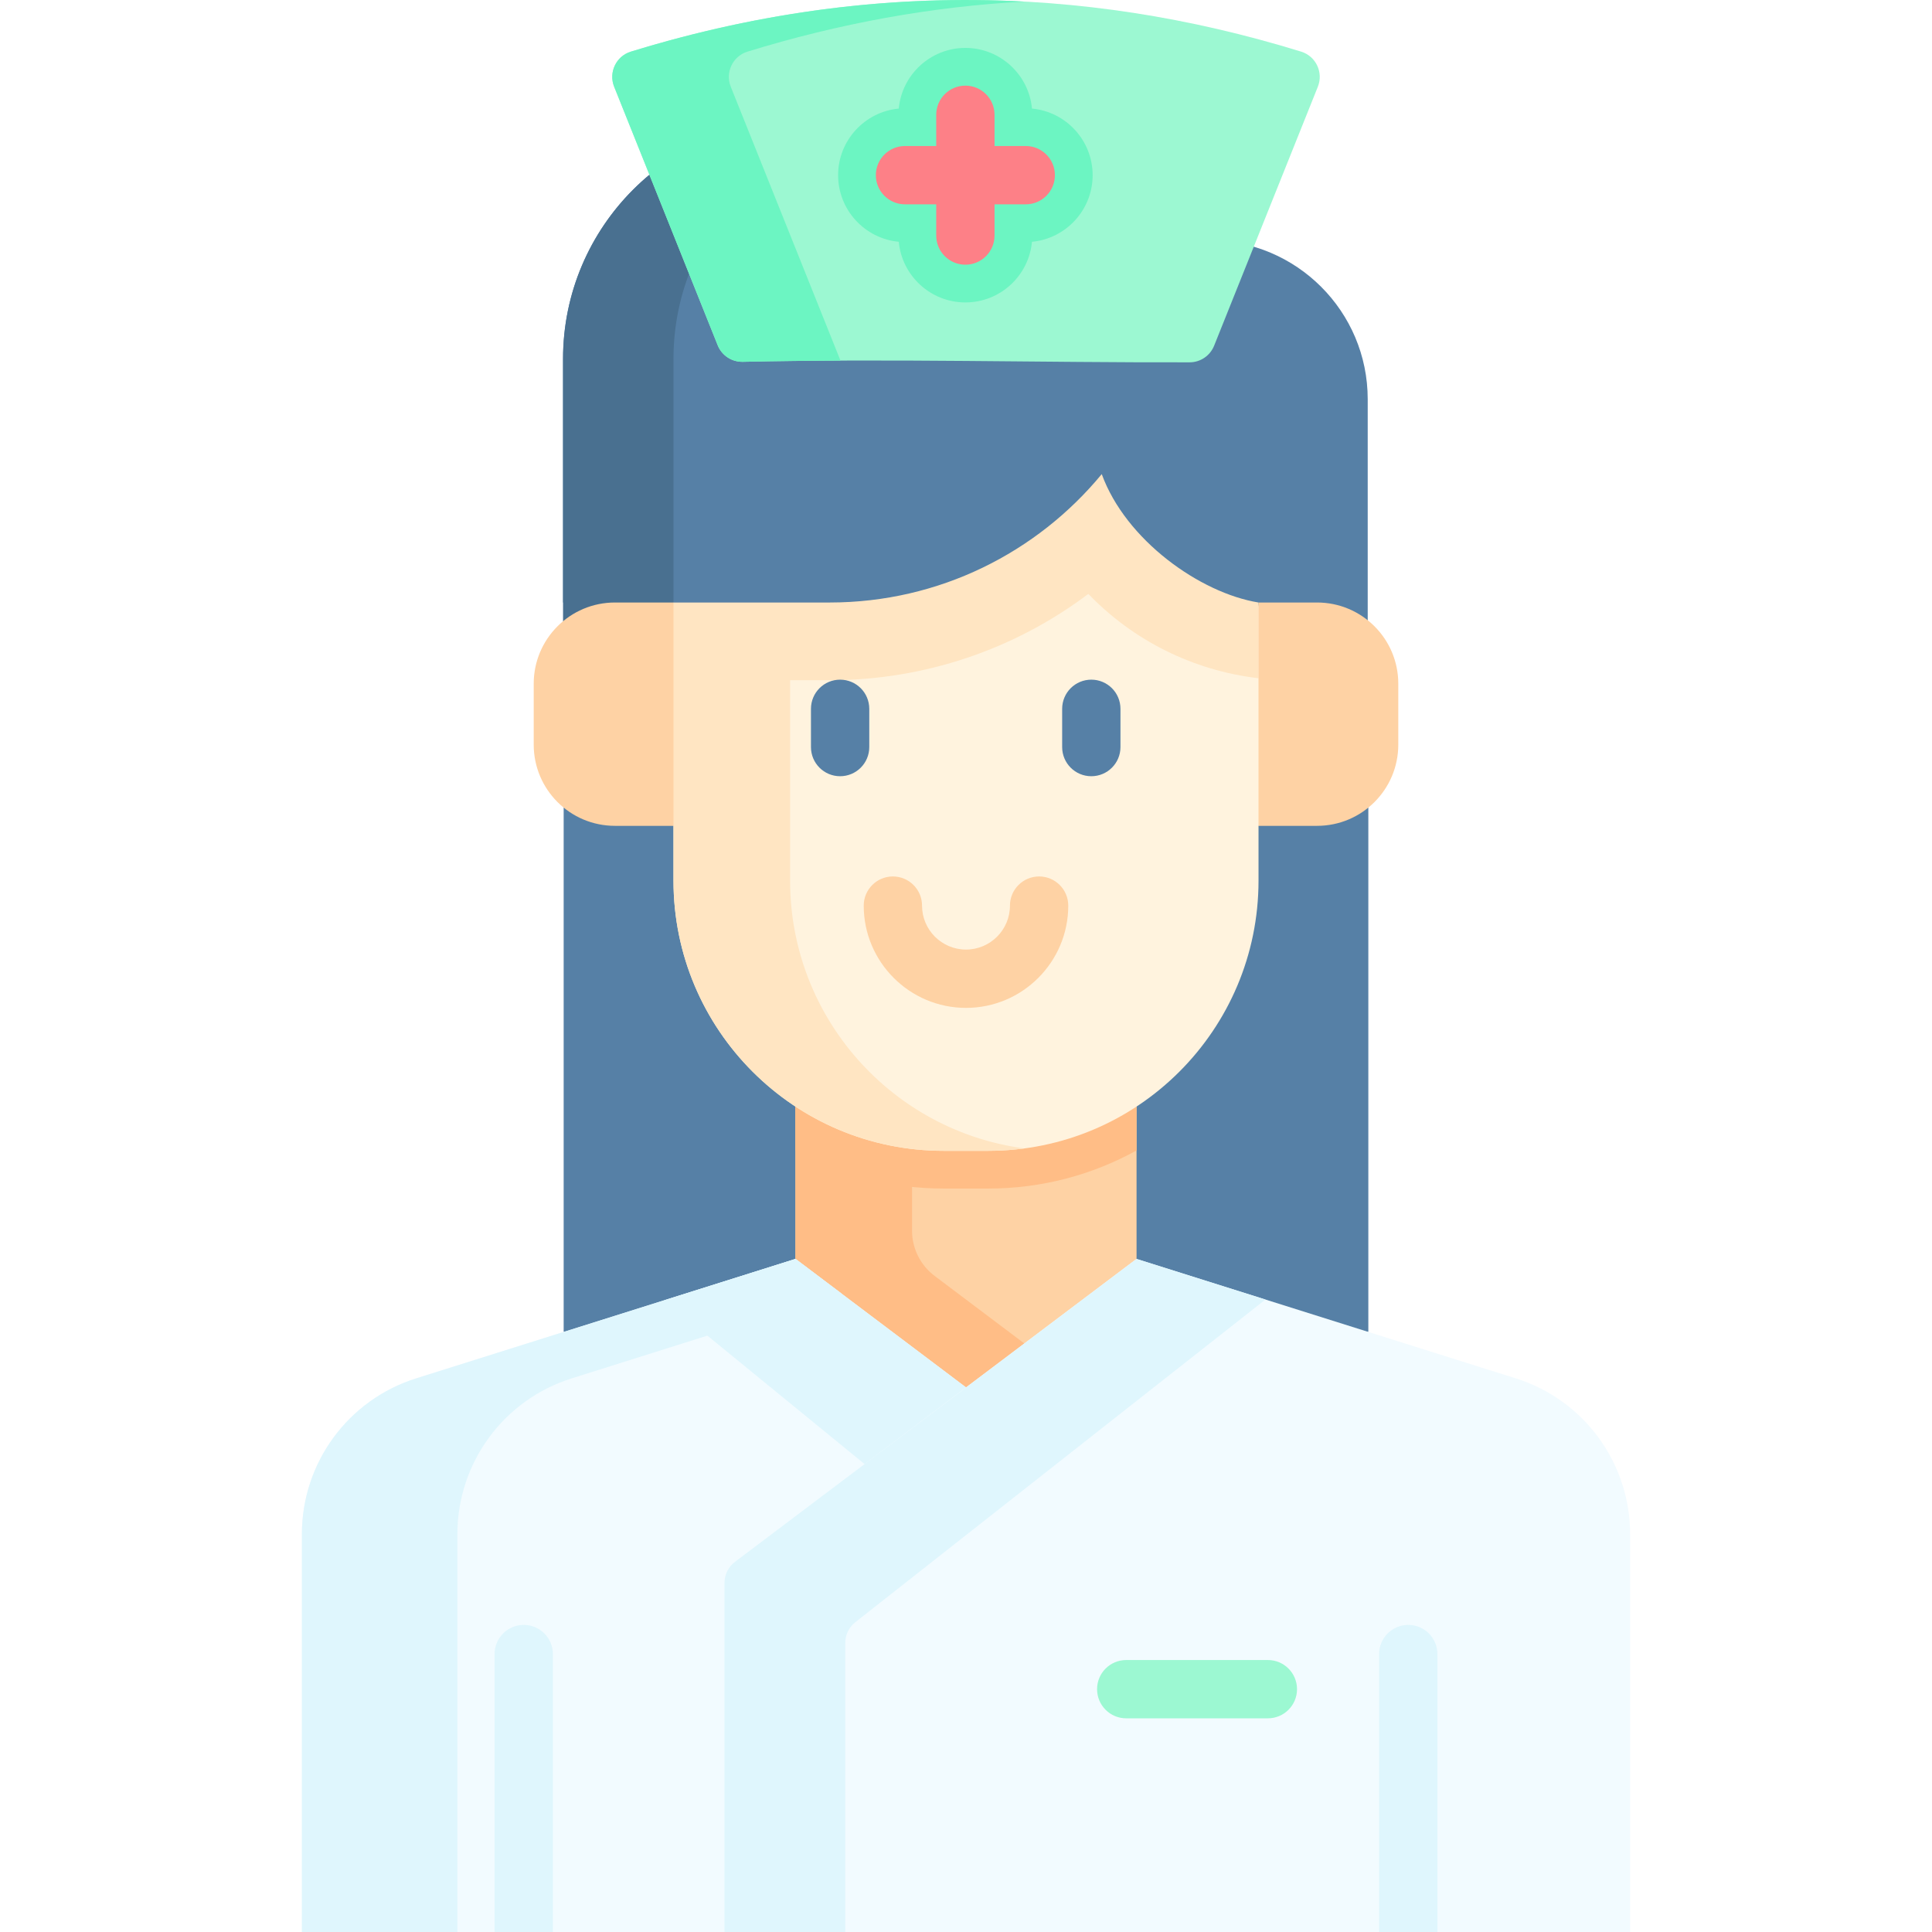
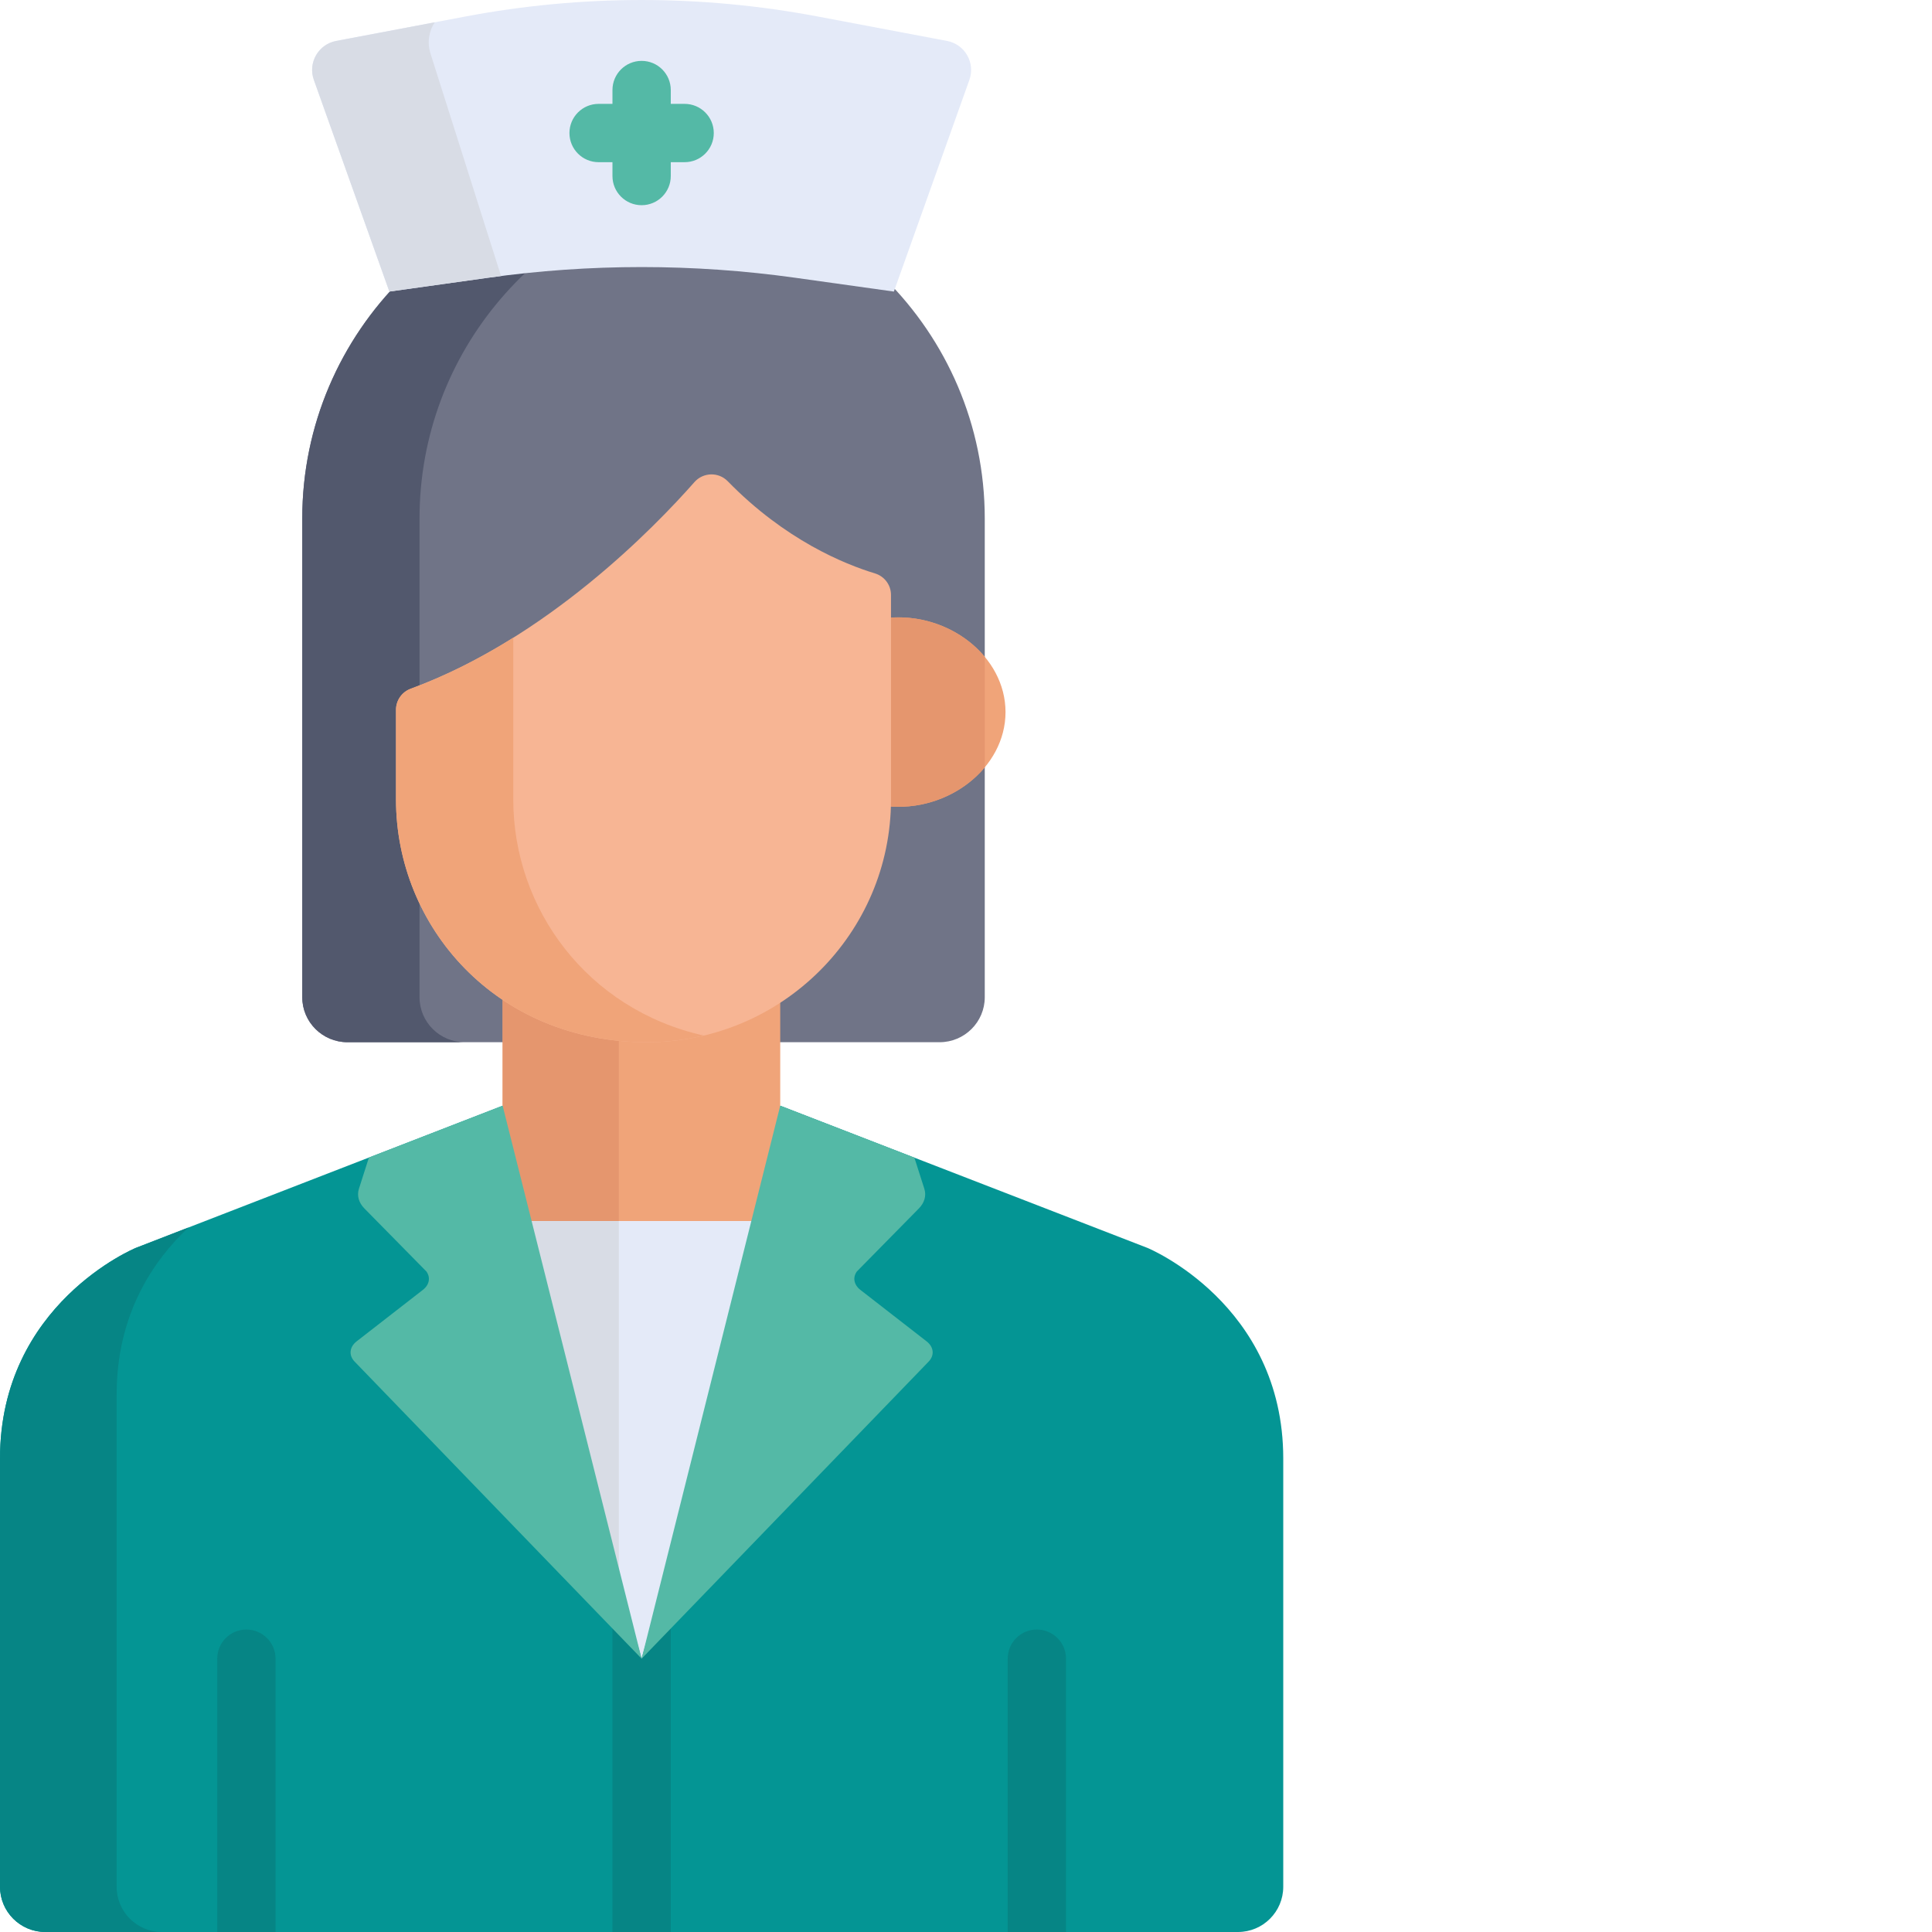
- <svg xmlns="http://www.w3.org/2000/svg" id="Capa_1" enable-background="new 0 0 512 512" height="512" viewBox="0 0 512 512" width="512">
+ <svg xmlns="http://www.w3.org/2000/svg" version="1.1" width="512" height="512" x="0" y="0" viewBox="0 0 512 512.001" style="enable-background:new 0 0 512 512" xml:space="preserve" class="">
  <g>
-     <path d="m149.376 214.023h213.247v138.961h-213.247z" fill="#5680a6" />
-     <path d="m301.2 283.24v60.38l-45.2 34.05-45.2-34.05v-60.38c11.28 7.43 24.77 11.74 39.29 11.74h11.82c14.52 0 28.01-4.31 39.29-11.74z" fill="#fed2a4" />
-     <path d="m247.677 338.123 23.776 17.906-15.453 21.641-45.204-34.047v-60.383c9.076 5.975 19.584 9.941 30.905 11.25v31.652c0 4.71 2.213 9.147 5.976 11.981z" fill="#ffbd86" />
-     <path d="m301.2 283.24v21.64c-11.66 6.44-25.06 10.1-39.29 10.1h-11.82c-14.23 0-27.63-3.66-39.29-10.1v-21.64c11.28 7.43 24.77 11.74 39.29 11.74h11.82c14.52 0 28.01-4.31 39.29-11.74z" fill="#ffbd86" />
-     <path d="m333.521 111.999v47.671l10 5.496v47.667l-10 6.024v14.517c0 39.549-32.059 71.608-71.608 71.608h-11.826c-39.549 0-71.608-32.059-71.608-71.608v-121.375z" fill="#fff3de" />
-     <path d="m271.453 304.344c-3.121.422-6.305.639-9.539.639h-11.826c-39.549 0-71.608-32.059-71.608-71.608v-14.517l-10-5.524v-49.167l10-4.496v-47.671h30.905v121.376c-.001 36.313 27.031 66.312 62.068 70.968z" fill="#ffe5c2" />
-     <path d="m333.521 111.999v67.745c-17.41-2.05-33.254-10.044-45.101-22.355-19.563 14.742-43.494 22.88-68.548 22.88h-41.393v-68.27z" fill="#ffe5c2" />
-     <path d="m212.65 31.67c-35.036 0-63.439 28.402-63.439 63.439v64.561h70.66c29.031 0 54.97-13.248 72.102-34.027 6.355 17.5 26.087 31.525 41.545 34.027 0 0-.019 5.83 5.044 6.923l23.896-.135v-60.666c0-23.261-18.863-42.124-42.124-42.124-.185-17.719-14.608-31.997-32.337-31.997h-75.347z" fill="#5680a6" />
-     <path d="m212.65 31.666h29.268c-35.036 0-63.439 28.402-63.439 63.439v64.566l-29.267 9.995v-74.562c0-35.036 28.401-63.438 63.438-63.438z" fill="#497090" />
-     <path d="m431.996 406.559v105.439h-351.992v-105.439c0-18.883 12.249-35.593 30.267-41.269l100.556-31.668 45.173 34.048 45.174-34.047 100.556 31.668c18.017 5.675 30.266 22.385 30.266 41.268z" fill="#f2fbff" />
-     <path d="m210.827 333.622 12.146 9.148-71.494 22.52c-18.018 5.676-30.267 22.386-30.267 41.269v105.439h-41.208v-105.439c0-18.883 12.249-35.593 30.267-41.269z" fill="#dff6fd" />
-     <g>
-       <path d="m222.64 205.709c-4.268 0-7.726-3.459-7.726-7.726v-10.141c0-4.268 3.459-7.726 7.726-7.726 4.268 0 7.726 3.459 7.726 7.726v10.141c0 4.268-3.459 7.726-7.726 7.726z" fill="#5680a6" />
+     <path d="m170.535 47.488c-49.949 0-90.434 40.266-90.434 89.938v126.848c0 6.586 5.367 11.926 11.988 11.926h156.895c6.621 0 11.988-5.34 11.988-11.926 0-3.234 0-123.867 0-126.848 0-49.672-40.488-89.938-90.438-89.938zm0 0" fill="#707487" data-original="#707487" style="" class="" />
+     <path d="m111.18 264.273c0-1.32 0-125.527 0-126.848 0-44.402 32.352-81.285 74.895-88.609-5.047-.871-10.238-1.328-15.539-1.328-49.949 0-90.434 40.266-90.434 89.938v126.852c0 6.582 5.367 11.922 11.988 11.922h31.078c-6.621 0-11.988-5.34-11.988-11.926zm0 0" fill="#52586d" data-original="#52586d" style="" class="" />
+     <path d="m235.09 163.758v48.145c0 .586-.031 1.164-.047 1.75 16.227 1.672 31.43-10.117 31.43-24.945 0-14.812-15.18-26.594-31.383-24.949zm0 0" fill="#f0a479" data-original="#f0a479" style="" class="" />
+     <path d="m260.973 203.348c0-10.012 0-20.102 0-29.281-5.852-7.039-15.66-11.344-25.883-10.309v48.145c0 .586-.031 1.164-.047 1.75 10.242 1.055 20.07-3.254 25.93-10.305zm0 0" fill="#e5966e" data-original="#e5966e" style="" />
+     <path d="m304.082 330.707-97.312-37.688-4.004 32.648h-66.191l-3.371-32.648-97.211 37.688s-35.992 14.797-35.992 55.824v113.477c0 6.621 5.371 11.992 11.996 11.992h316.082c6.625 0 11.996-5.371 11.996-11.992 0-27.426 0-70.754 0-113.477 0-41.027-35.992-55.824-35.992-55.824zm0 0" fill="#049594" data-original="#00aaf0" style="" class="" />
+     <g fill="#039add">
+       <path d="m30.91 500.008c0-31.039 0-92.887 0-130.422 0-21.312 9.707-35.531 19.039-44.289l-13.957 5.41s-35.992 14.797-35.992 55.828v113.473c0 6.625 5.371 11.992 11.992 11.992h30.91c-6.625 0-11.992-5.371-11.992-11.992zm0 0" fill="#068585" data-original="#039add" style="" class="" />
+       <path d="m73.02 512v-72.43c0-4.266-3.457-7.727-7.727-7.727-4.266 0-7.727 3.461-7.727 7.727v72.43zm0 0" fill="#068585" data-original="#039add" style="" class="" />
+       <path d="m177.762 512v-91.676c0-4.266-3.457-7.727-7.727-7.727-4.266 0-7.727 3.461-7.727 7.727v91.676zm0 0" fill="#068585" data-original="#039add" style="" class="" />
+       <path d="m282.504 439.57c0-4.266-3.457-7.727-7.727-7.727-4.266 0-7.727 3.461-7.727 7.727v72.43h15.453zm0 0" fill="#068585" data-original="#039add" style="" class="" />
    </g>
-     <g>
-       <path d="m289.208 205.709c-4.268 0-7.726-3.459-7.726-7.726v-10.141c0-4.268 3.459-7.726 7.726-7.726s7.726 3.459 7.726 7.726v10.141c.001 4.268-3.458 7.726-7.726 7.726z" fill="#5680a6" />
-     </g>
-     <g>
-       <path d="m335.999 455.375h-37.539c-4.268 0-7.726-3.459-7.726-7.726s3.459-7.726 7.726-7.726h37.539c4.268 0 7.726 3.459 7.726 7.726s-3.458 7.726-7.726 7.726z" fill="#9cf8d2" />
-     </g>
-     <g>
-       <path d="m256 267.1c-14.945 0-27.103-12.158-27.103-27.103 0-4.268 3.459-7.726 7.726-7.726 4.268 0 7.726 3.459 7.726 7.726 0 6.424 5.226 11.65 11.65 11.65s11.65-5.226 11.65-11.65c0-4.268 3.459-7.726 7.726-7.726s7.726 3.459 7.726 7.726c.002 14.945-12.156 27.103-27.101 27.103z" fill="#fed2a4" />
-     </g>
-     <path d="m162.755 22.98 27.441 68.518c1.085 2.71 3.738 4.452 6.657 4.387 39.47-.884 78.944.225 118.42.136 2.856-.006 5.422-1.753 6.484-4.405l27.488-68.635c1.521-3.798-.525-8.096-4.434-9.301-59.089-18.224-118.303-18.259-177.643.011-3.902 1.201-5.931 5.499-4.413 9.289z" fill="#9cf8d2" />
-     <path d="m193.66 22.981 29.076 72.576c-8.622.035-17.252.135-25.877.326-2.919.065-5.573-1.679-6.658-4.39l-27.446-68.512c-1.521-3.798.524-8.098 4.434-9.301 34.822-10.717 69.592-15.129 104.326-13.26-24.452 1.304-48.93 5.725-73.426 13.262-3.909 1.203-5.95 5.503-4.429 9.299z" fill="#6cf5c2" />
-     <path d="m255.835 80.148c-9.219 0-16.816-7.072-17.65-16.076-9.004-.835-16.076-8.432-16.076-17.649s7.073-16.815 16.076-17.65c.835-9.003 8.433-16.076 17.65-16.076s16.815 7.073 17.65 16.076c9.003.835 16.076 8.433 16.076 17.65s-7.072 16.814-16.076 17.649c-.834 9.004-8.431 16.076-17.65 16.076z" fill="#6cf5c2" />
-     <path d="m271.835 38.696h-8.274v-8.274c0-4.268-3.459-7.726-7.726-7.726-4.268 0-7.726 3.459-7.726 7.726v8.274h-8.274c-4.268 0-7.726 3.459-7.726 7.726s3.459 7.726 7.726 7.726h8.274v8.274c0 4.268 3.459 7.726 7.726 7.726 4.268 0 7.726-3.459 7.726-7.726v-8.274h8.274c4.268 0 7.726-3.459 7.726-7.726s-3.458-7.726-7.726-7.726z" fill="#fd8087" />
-     <path d="m192.001 419.485v92.515h32v-76.604c0-2.146.985-4.174 2.672-5.501l108.682-85.504-34.15-10.764-106.419 80.27c-1.754 1.322-2.785 3.391-2.785 5.588z" fill="#dff6fd" />
-     <g>
-       <g>
-         <path d="m380.93 438.34v73.658h-15.453v-73.658c0-4.265 3.461-7.726 7.726-7.726 4.266 0 7.727 3.461 7.727 7.726z" fill="#dff6fd" />
-       </g>
-       <g>
-         <path d="m146.523 438.34v73.658h-15.453v-73.658c0-4.265 3.462-7.726 7.726-7.726 4.265 0 7.727 3.461 7.727 7.726z" fill="#dff6fd" />
-       </g>
-     </g>
-     <path d="m176.001 344.594 53.122 43.402 26.877-20.322-45.204-34.047z" fill="#dff6fd" />
-     <g fill="#fed2a4">
-       <path d="m333.519 159.67h15.515c11.89 0 21.528 9.638 21.528 21.528v16.131c0 11.89-9.638 21.528-21.528 21.528h-15.515z" />
-       <path d="m178.481 159.67h-15.515c-11.89 0-21.528 9.638-21.528 21.528v16.131c0 11.89 9.638 21.528 21.528 21.528h15.515z" />
-     </g>
+     <path d="m250.984 10.852-34.254-6.477c-30.859-5.832-62.535-5.832-93.395 0l-34.25 6.477c-4.719.895-7.527 5.789-5.914 10.312l20.012 56.102 26.137-3.656c27.012-3.781 54.418-3.781 81.43 0l26.137 3.66 20.012-56.105c1.613-4.523-1.195-9.418-5.914-10.312zm0 0" fill="#e4eaf8" data-original="#e4eaf8" style="" class="" />
+     <path d="m114.078 14.172c-.926-2.93-.387-5.992 1.137-8.262l-26.129 4.941c-4.719.895-7.527 5.789-5.914 10.312l20.012 56.102 26.137-3.656c1.152-.164 2.309-.309 3.465-.457zm0 0" fill="#d8dce5" data-original="#d8dce5" style="" class="" />
+     <path d="m181.43 27.527h-3.668v-3.668c0-4.27-3.461-7.727-7.727-7.727-4.27 0-7.727 3.457-7.727 7.727v3.668h-3.672c-4.266 0-7.727 3.461-7.727 7.727 0 4.27 3.461 7.727 7.727 7.727h3.672v3.672c0 4.27 3.457 7.727 7.727 7.727 4.266 0 7.727-3.457 7.727-7.727v-3.672h3.668c4.27 0 7.73-3.457 7.73-7.727 0-4.266-3.461-7.727-7.73-7.727zm0 0" fill="#54b9a6" data-original="#00c3ff" style="" class="" />
+     <path d="m133.203 263.09v29.93l3.371 30.59h66.191l4.004-30.59v-29.801c-23.527 15.832-53.359 13.344-73.566-.129zm0 0" fill="#f0a479" data-original="#f0a479" style="" class="" />
+     <path d="m163.996 273.859c-11.219-1.066-21.934-4.859-30.793-10.77v29.93l3.371 30.59h27.422zm0 0" fill="#e5966e" data-original="#e5966e" style="" />
+     <path d="m136.574 323.609h66.191l-32.73 115.961zm0 0" fill="#e4eaf8" data-original="#e4eaf8" style="" class="" />
+     <path d="m163.996 323.609h-27.422l27.422 95.023zm0 0" fill="#d8dce5" data-original="#d8dce5" style="" class="" />
+     <path d="m206.77 293.02-36.734 146.551 76.059-78.727c1.609-1.664 1.387-3.875-.531-5.367l-17.551-13.641c-1.719-1.336-2.094-3.27-.941-4.875l16.438-16.707c1.504-1.527 2.027-3.418 1.445-5.227-.77-2.395-1.703-5.309-2.637-8.242zm0 0" fill="#54b9a6" data-original="#00c3ff" style="" class="" />
+     <path d="m170.035 439.57-36.832-146.551v.027-.027l-35.434 13.738c-.941 2.945-1.875 5.867-2.648 8.27-.582 1.809-.059 3.699 1.445 5.227l16.438 16.703c1.152 1.609.777 3.543-.945 4.879l-17.547 13.637c-1.922 1.496-2.141 3.707-.531 5.371zm0 0" fill="#54b9a6" data-original="#00c3ff" style="" class="" />
+     <path d="m231.871 151.957c-8.047-2.434-23.82-8.84-39.016-24.426-2.48-2.543-6.539-2.355-8.812.219-10.645 12.078-39.285 41.586-75.18 54.766-2.355.863-3.918 3.094-3.918 5.59v23.793c0 33.598 26.465 64.301 66.523 64.301 35.652 0 64.656-28.844 64.656-64.301v-54.238c0-2.621-1.727-4.938-4.254-5.703zm0 0" fill="#f7b594" data-original="#f7b594" style="" class="" />
+     <path d="m136.023 211.902v-42.906c-8.395 5.25-17.512 9.977-27.16 13.52-2.355.863-3.918 3.094-3.918 5.594v23.793c0 33.594 26.461 64.297 66.523 64.297 5.168 0 10.191-.625 15.012-1.77-30.91-6.953-50.457-33.664-50.457-62.527zm0 0" fill="#f0a479" data-original="#f0a479" style="" class="" />
  </g>
</svg>
